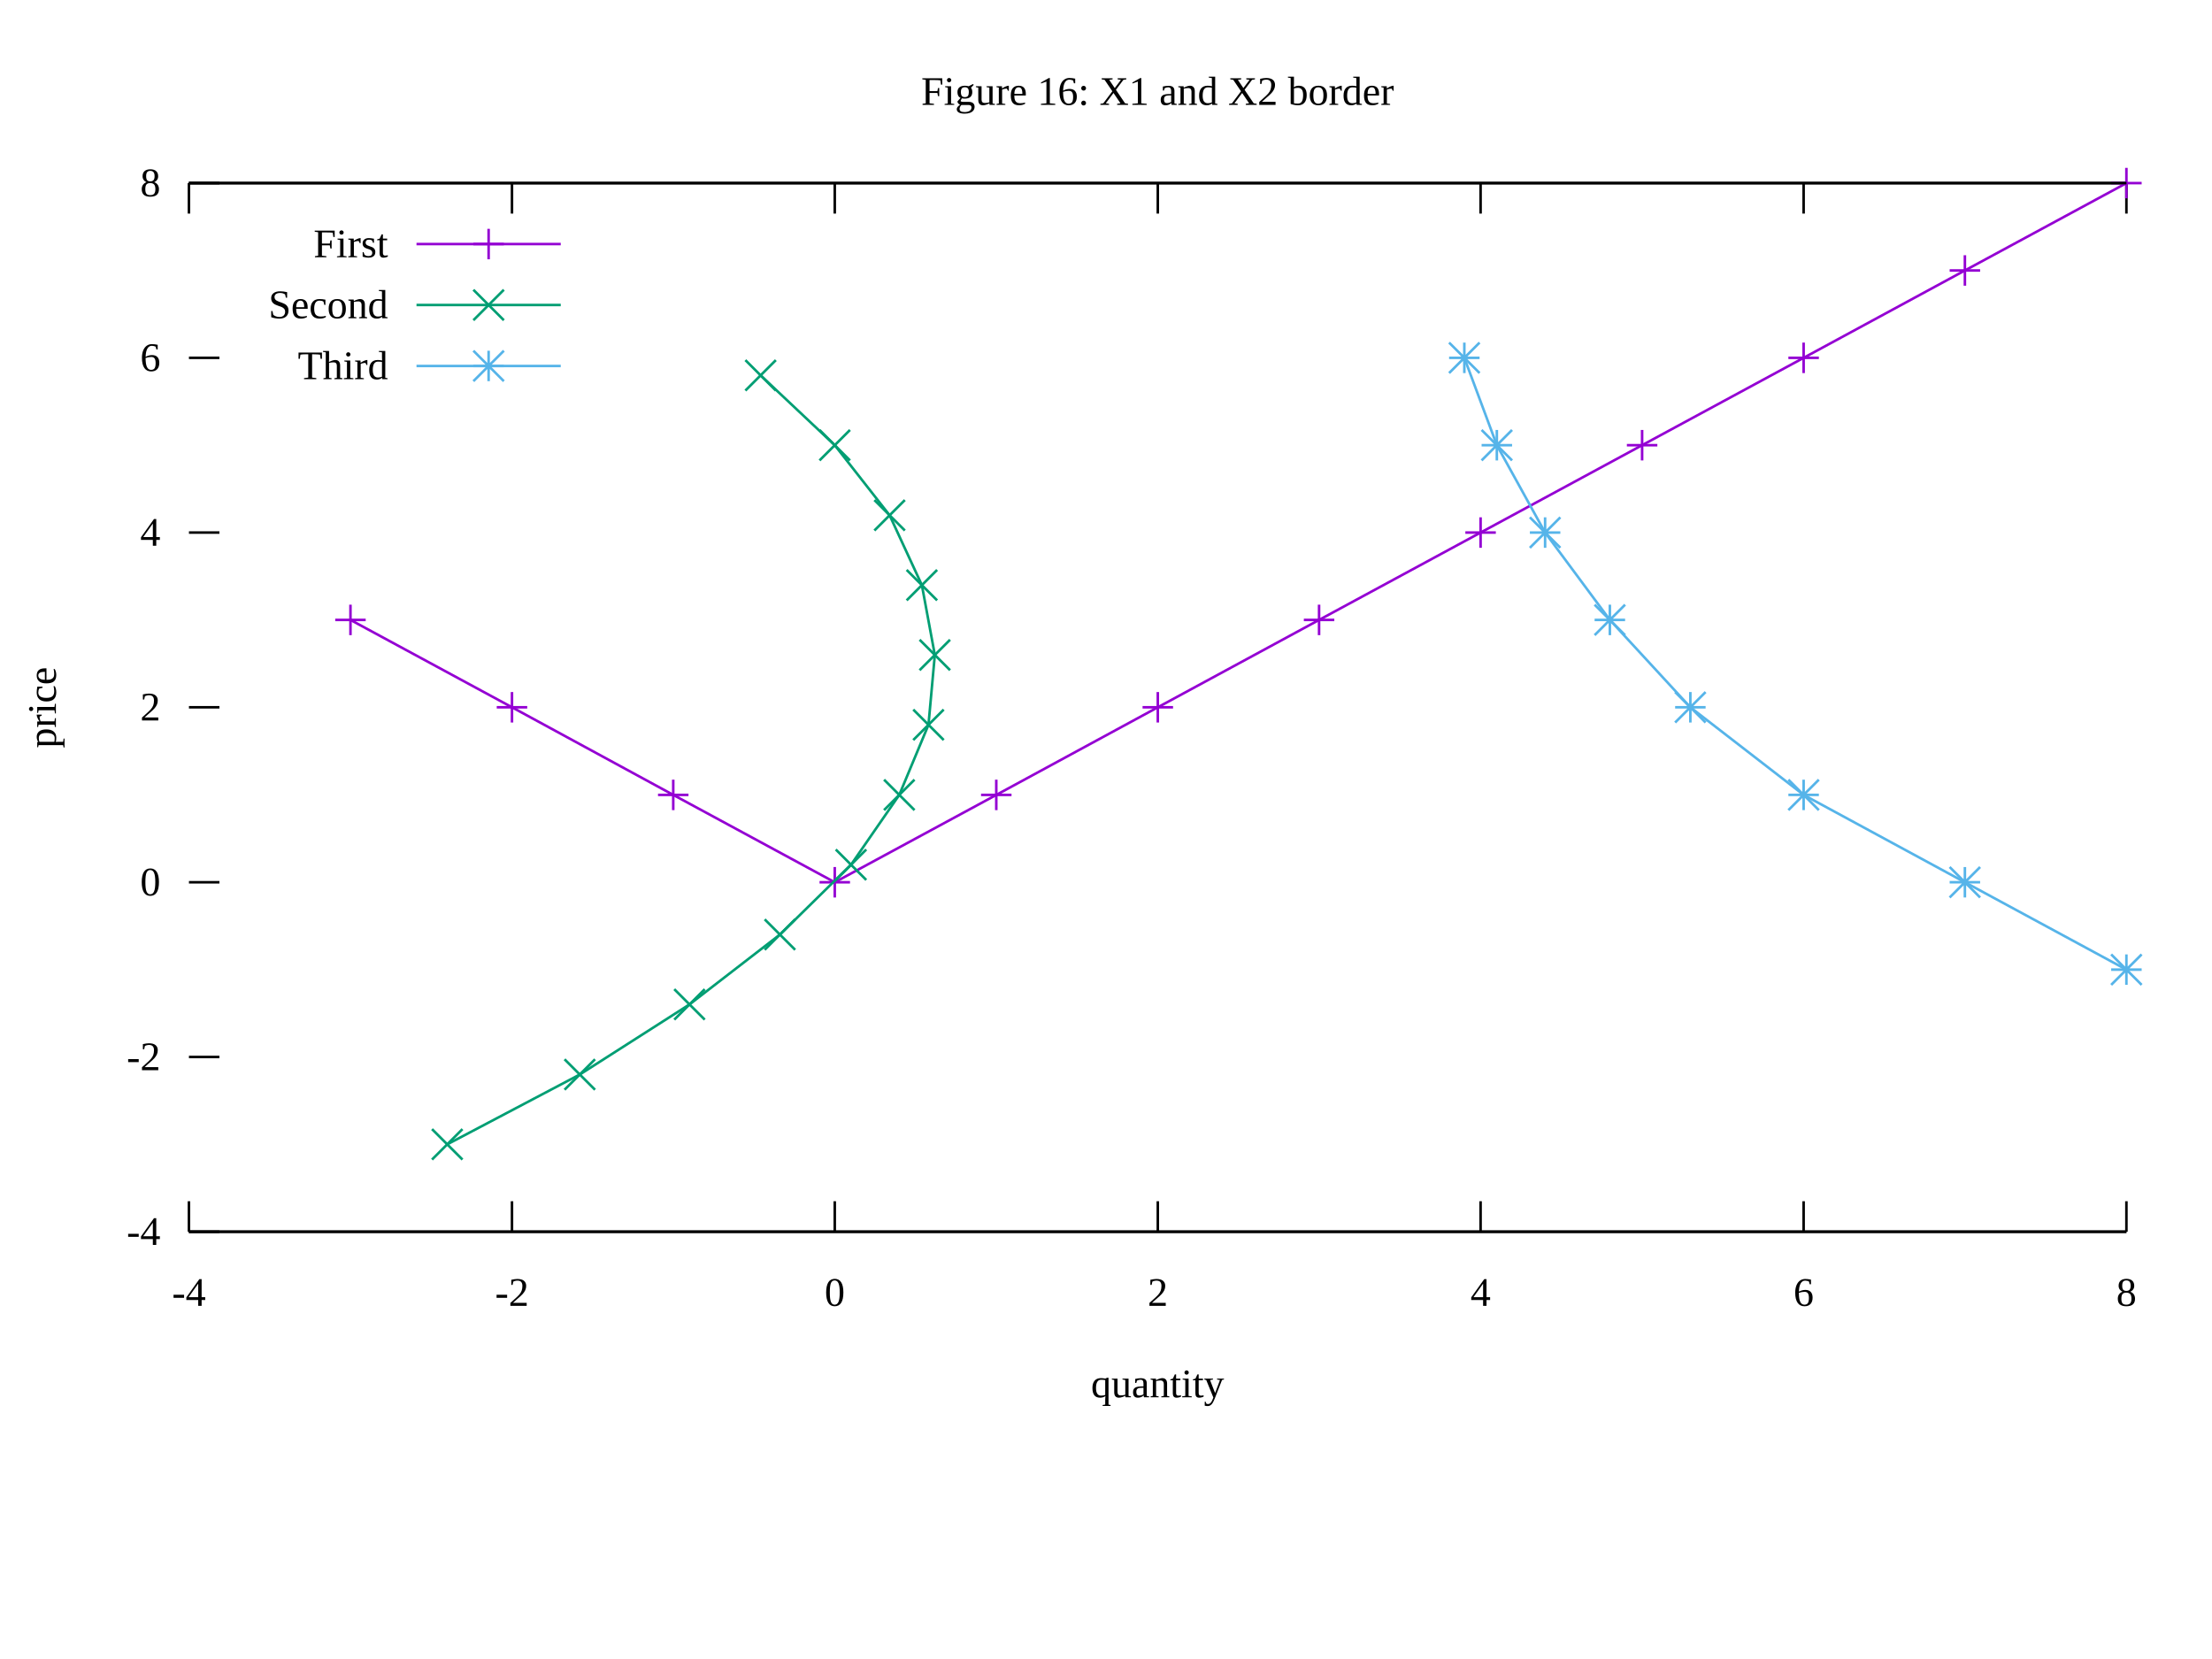
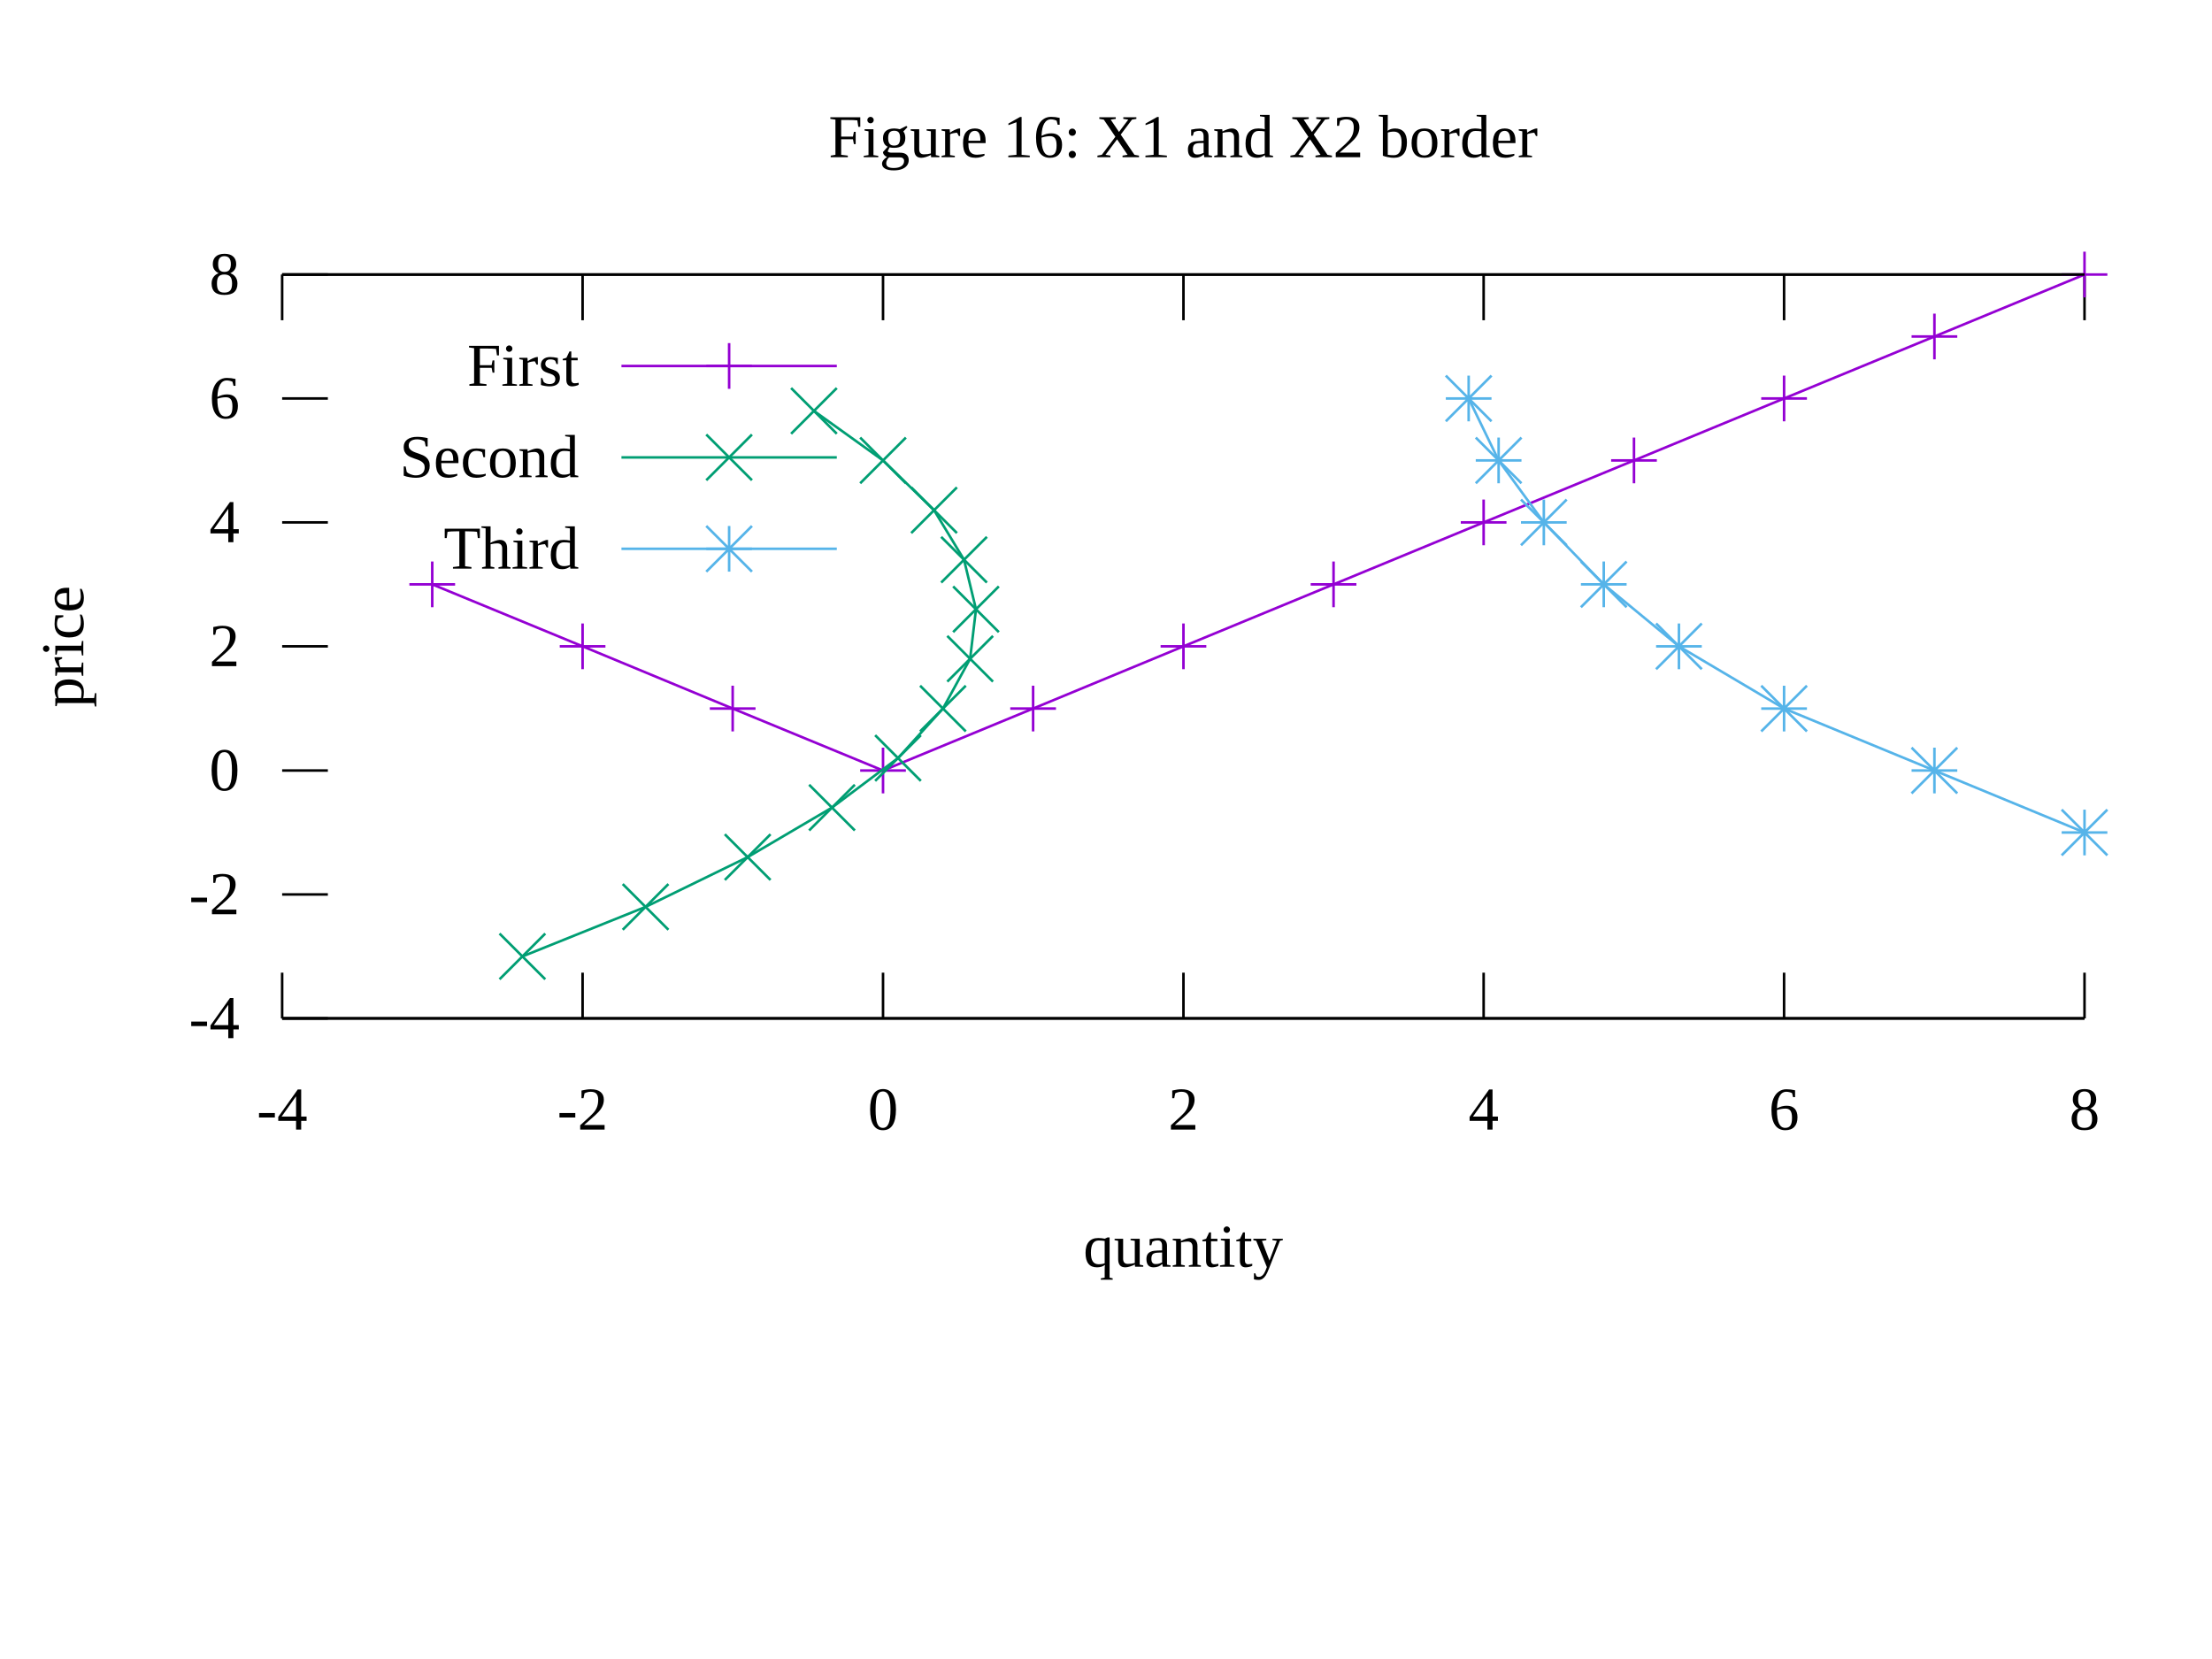
<svg xmlns="http://www.w3.org/2000/svg" xmlns:xlink="http://www.w3.org/1999/xlink" width="871" height="653" viewBox="0 0 871 653">
  <g id="gnuplot_canvas">
    <rect x="0" y="0" width="871" height="653" fill="none" />
    <defs>
      <circle id="gpDot" r="0.5" stroke-width="0.5" />
-       <path id="gpPt0" stroke-width="0.167" stroke="currentColor" d="M-1,0 h2 M0,-1 v2" />
-       <path id="gpPt1" stroke-width="0.167" stroke="currentColor" d="M-1,-1 L1,1 M1,-1 L-1,1" />
-       <path id="gpPt2" stroke-width="0.167" stroke="currentColor" d="M-1,0 L1,0 M0,-1 L0,1 M-1,-1 L1,1 M-1,1 L1,-1" />
-       <rect id="gpPt3" stroke-width="0.167" stroke="currentColor" x="-1" y="-1" width="2" height="2" />
-       <rect id="gpPt4" stroke-width="0.167" stroke="currentColor" fill="currentColor" x="-1" y="-1" width="2" height="2" />
-       <circle id="gpPt5" stroke-width="0.167" stroke="currentColor" cx="0" cy="0" r="1" />
+       <path id="gpPt0" stroke-width="0.111" stroke="currentColor" d="M-1,0 h2 M0,-1 v2" />
+       <path id="gpPt1" stroke-width="0.111" stroke="currentColor" d="M-1,-1 L1,1 M1,-1 L-1,1" />
+       <path id="gpPt2" stroke-width="0.111" stroke="currentColor" d="M-1,0 L1,0 M0,-1 L0,1 M-1,-1 L1,1 M-1,1 L1,-1" />
+       <rect id="gpPt3" stroke-width="0.111" stroke="currentColor" x="-1" y="-1" width="2" height="2" />
+       <rect id="gpPt4" stroke-width="0.111" stroke="currentColor" fill="currentColor" x="-1" y="-1" width="2" height="2" />
+       <circle id="gpPt5" stroke-width="0.111" stroke="currentColor" cx="0" cy="0" r="1" />
      <use xlink:href="#gpPt5" id="gpPt6" fill="currentColor" stroke="none" />
-       <path id="gpPt7" stroke-width="0.167" stroke="currentColor" d="M0,-1.33 L-1.33,0.67 L1.33,0.67 z" />
+       <path id="gpPt7" stroke-width="0.111" stroke="currentColor" d="M0,-1.33 L-1.33,0.67 L1.33,0.67 z" />
      <use xlink:href="#gpPt7" id="gpPt8" fill="currentColor" stroke="none" />
      <use xlink:href="#gpPt7" id="gpPt9" stroke="currentColor" transform="rotate(180)" />
      <use xlink:href="#gpPt9" id="gpPt10" fill="currentColor" stroke="none" />
      <use xlink:href="#gpPt3" id="gpPt11" stroke="currentColor" transform="rotate(45)" />
      <use xlink:href="#gpPt11" id="gpPt12" fill="currentColor" stroke="none" />
-       <path id="gpPt13" stroke-width="0.167" stroke="currentColor" d="M0,1.330 L1.265,0.411 L0.782,-1.067 L-0.782,-1.076 L-1.265,0.411 z" />
+       <path id="gpPt13" stroke-width="0.111" stroke="currentColor" d="M0,1.330 L1.265,0.411 L0.782,-1.067 L-0.782,-1.076 L-1.265,0.411 z" />
      <use xlink:href="#gpPt13" id="gpPt14" fill="currentColor" stroke="none" />
      <filter id="textbox" filterUnits="objectBoundingBox" x="0" y="0" height="1" width="1">
        <feFlood flood-color="white" flood-opacity="1" result="bgnd" />
        <feComposite in="SourceGraphic" in2="bgnd" operator="atop" />
      </filter>
      <filter id="greybox" filterUnits="objectBoundingBox" x="0" y="0" height="1" width="1">
        <feFlood flood-color="lightgrey" flood-opacity="1" result="grey" />
        <feComposite in="SourceGraphic" in2="grey" operator="atop" />
      </filter>
    </defs>
    <g fill="none" color="white" stroke="currentColor" stroke-width="1.00" stroke-linecap="butt" stroke-linejoin="miter">
</g>
    <g fill="none" color="black" stroke="currentColor" stroke-width="1.00" stroke-linecap="butt" stroke-linejoin="miter">
-       <path stroke="black" d="M74.4,485.0 L86.4,485.0  " />
-       <g transform="translate(63.2,490.2)" stroke="none" fill="black" font-family="Times New Roman" font-size="16.00" text-anchor="end">
+       <path stroke="black" d="M111.1,401.0 L129.1,401.0  " />
+       <g transform="translate(94.4,408.8)" stroke="none" fill="black" font-family="Times New Roman" font-size="24.00" text-anchor="end">
        <text>
          <tspan font-family="Times New Roman">-4</tspan>
        </text>
      </g>
    </g>
    <g fill="none" color="black" stroke="currentColor" stroke-width="1.00" stroke-linecap="butt" stroke-linejoin="miter">
-       <path stroke="black" d="M74.4,416.2 L86.4,416.2  " />
-       <g transform="translate(63.2,421.4)" stroke="none" fill="black" font-family="Times New Roman" font-size="16.00" text-anchor="end">
+       <path stroke="black" d="M111.1,352.2 L129.1,352.2  " />
+       <g transform="translate(94.4,360.0)" stroke="none" fill="black" font-family="Times New Roman" font-size="24.00" text-anchor="end">
        <text>
          <tspan font-family="Times New Roman">-2</tspan>
        </text>
      </g>
    </g>
    <g fill="none" color="black" stroke="currentColor" stroke-width="1.00" stroke-linecap="butt" stroke-linejoin="miter">
-       <path stroke="black" d="M74.4,347.4 L86.4,347.4  " />
-       <g transform="translate(63.2,352.6)" stroke="none" fill="black" font-family="Times New Roman" font-size="16.00" text-anchor="end">
+       <path stroke="black" d="M111.1,303.4 L129.1,303.4  " />
+       <g transform="translate(94.4,311.2)" stroke="none" fill="black" font-family="Times New Roman" font-size="24.00" text-anchor="end">
        <text>
          <tspan font-family="Times New Roman"> 0</tspan>
        </text>
      </g>
    </g>
    <g fill="none" color="black" stroke="currentColor" stroke-width="1.00" stroke-linecap="butt" stroke-linejoin="miter">
-       <path stroke="black" d="M74.4,278.5 L86.4,278.5  " />
-       <g transform="translate(63.2,283.7)" stroke="none" fill="black" font-family="Times New Roman" font-size="16.00" text-anchor="end">
+       <path stroke="black" d="M111.1,254.5 L129.1,254.5  " />
+       <g transform="translate(94.4,262.3)" stroke="none" fill="black" font-family="Times New Roman" font-size="24.00" text-anchor="end">
        <text>
          <tspan font-family="Times New Roman"> 2</tspan>
        </text>
      </g>
    </g>
    <g fill="none" color="black" stroke="currentColor" stroke-width="1.00" stroke-linecap="butt" stroke-linejoin="miter">
-       <path stroke="black" d="M74.4,209.7 L86.4,209.7  " />
-       <g transform="translate(63.2,214.9)" stroke="none" fill="black" font-family="Times New Roman" font-size="16.00" text-anchor="end">
+       <path stroke="black" d="M111.1,205.7 L129.1,205.7  " />
+       <g transform="translate(94.4,213.5)" stroke="none" fill="black" font-family="Times New Roman" font-size="24.00" text-anchor="end">
        <text>
          <tspan font-family="Times New Roman"> 4</tspan>
        </text>
      </g>
    </g>
    <g fill="none" color="black" stroke="currentColor" stroke-width="1.00" stroke-linecap="butt" stroke-linejoin="miter">
-       <path stroke="black" d="M74.4,140.9 L86.4,140.9  " />
-       <g transform="translate(63.2,146.1)" stroke="none" fill="black" font-family="Times New Roman" font-size="16.00" text-anchor="end">
+       <path stroke="black" d="M111.1,156.9 L129.1,156.9  " />
+       <g transform="translate(94.4,164.7)" stroke="none" fill="black" font-family="Times New Roman" font-size="24.00" text-anchor="end">
        <text>
          <tspan font-family="Times New Roman"> 6</tspan>
        </text>
      </g>
    </g>
    <g fill="none" color="black" stroke="currentColor" stroke-width="1.00" stroke-linecap="butt" stroke-linejoin="miter">
-       <path stroke="black" d="M74.4,72.1 L86.4,72.1  " />
-       <g transform="translate(63.2,77.3)" stroke="none" fill="black" font-family="Times New Roman" font-size="16.00" text-anchor="end">
+       <path stroke="black" d="M111.1,108.1 L129.1,108.1  " />
+       <g transform="translate(94.4,115.9)" stroke="none" fill="black" font-family="Times New Roman" font-size="24.00" text-anchor="end">
        <text>
          <tspan font-family="Times New Roman"> 8</tspan>
        </text>
      </g>
    </g>
    <g fill="none" color="black" stroke="currentColor" stroke-width="1.00" stroke-linecap="butt" stroke-linejoin="miter">
-       <path stroke="black" d="M74.4,485.0 L74.4,473.0 M74.4,72.1 L74.4,84.1  " />
-       <g transform="translate(74.4,514.2)" stroke="none" fill="black" font-family="Times New Roman" font-size="16.00" text-anchor="middle">
+       <path stroke="black" d="M111.1,401.0 L111.1,383.0 M111.1,108.1 L111.1,126.1  " />
+       <g transform="translate(111.1,444.8)" stroke="none" fill="black" font-family="Times New Roman" font-size="24.00" text-anchor="middle">
        <text>
          <tspan font-family="Times New Roman">-4</tspan>
        </text>
      </g>
    </g>
    <g fill="none" color="black" stroke="currentColor" stroke-width="1.00" stroke-linecap="butt" stroke-linejoin="miter">
-       <path stroke="black" d="M201.6,485.0 L201.6,473.0 M201.6,72.1 L201.6,84.1  " />
-       <g transform="translate(201.6,514.2)" stroke="none" fill="black" font-family="Times New Roman" font-size="16.00" text-anchor="middle">
+       <path stroke="black" d="M229.4,401.0 L229.4,383.0 M229.4,108.1 L229.4,126.1  " />
+       <g transform="translate(229.4,444.8)" stroke="none" fill="black" font-family="Times New Roman" font-size="24.00" text-anchor="middle">
        <text>
          <tspan font-family="Times New Roman">-2</tspan>
        </text>
      </g>
    </g>
    <g fill="none" color="black" stroke="currentColor" stroke-width="1.00" stroke-linecap="butt" stroke-linejoin="miter">
-       <path stroke="black" d="M328.7,485.0 L328.7,473.0 M328.7,72.1 L328.7,84.1  " />
-       <g transform="translate(328.7,514.2)" stroke="none" fill="black" font-family="Times New Roman" font-size="16.00" text-anchor="middle">
+       <path stroke="black" d="M347.7,401.0 L347.7,383.0 M347.7,108.1 L347.7,126.1  " />
+       <g transform="translate(347.7,444.8)" stroke="none" fill="black" font-family="Times New Roman" font-size="24.00" text-anchor="middle">
        <text>
          <tspan font-family="Times New Roman"> 0</tspan>
        </text>
      </g>
    </g>
    <g fill="none" color="black" stroke="currentColor" stroke-width="1.00" stroke-linecap="butt" stroke-linejoin="miter">
-       <path stroke="black" d="M455.9,485.0 L455.9,473.0 M455.9,72.1 L455.9,84.1  " />
-       <g transform="translate(455.9,514.2)" stroke="none" fill="black" font-family="Times New Roman" font-size="16.00" text-anchor="middle">
+       <path stroke="black" d="M466.0,401.0 L466.0,383.0 M466.0,108.1 L466.0,126.1  " />
+       <g transform="translate(466.0,444.8)" stroke="none" fill="black" font-family="Times New Roman" font-size="24.00" text-anchor="middle">
        <text>
          <tspan font-family="Times New Roman"> 2</tspan>
        </text>
      </g>
    </g>
    <g fill="none" color="black" stroke="currentColor" stroke-width="1.00" stroke-linecap="butt" stroke-linejoin="miter">
-       <path stroke="black" d="M583.0,485.0 L583.0,473.0 M583.0,72.1 L583.0,84.1  " />
-       <g transform="translate(583.0,514.2)" stroke="none" fill="black" font-family="Times New Roman" font-size="16.00" text-anchor="middle">
+       <path stroke="black" d="M584.2,401.0 L584.2,383.0 M584.2,108.1 L584.2,126.1  " />
+       <g transform="translate(584.2,444.8)" stroke="none" fill="black" font-family="Times New Roman" font-size="24.00" text-anchor="middle">
        <text>
          <tspan font-family="Times New Roman"> 4</tspan>
        </text>
      </g>
    </g>
    <g fill="none" color="black" stroke="currentColor" stroke-width="1.00" stroke-linecap="butt" stroke-linejoin="miter">
-       <path stroke="black" d="M710.2,485.0 L710.2,473.0 M710.2,72.1 L710.2,84.1  " />
-       <g transform="translate(710.2,514.2)" stroke="none" fill="black" font-family="Times New Roman" font-size="16.00" text-anchor="middle">
+       <path stroke="black" d="M702.5,401.0 L702.5,383.0 M702.5,108.1 L702.5,126.1  " />
+       <g transform="translate(702.5,444.8)" stroke="none" fill="black" font-family="Times New Roman" font-size="24.00" text-anchor="middle">
        <text>
          <tspan font-family="Times New Roman"> 6</tspan>
        </text>
      </g>
    </g>
    <g fill="none" color="black" stroke="currentColor" stroke-width="1.00" stroke-linecap="butt" stroke-linejoin="miter">
-       <path stroke="black" d="M837.3,485.0 L837.3,473.0 M837.3,72.1 L837.3,84.1  " />
-       <g transform="translate(837.3,514.2)" stroke="none" fill="black" font-family="Times New Roman" font-size="16.00" text-anchor="middle">
+       <path stroke="black" d="M820.8,401.0 L820.8,383.0 M820.8,108.1 L820.8,126.1  " />
+       <g transform="translate(820.8,444.8)" stroke="none" fill="black" font-family="Times New Roman" font-size="24.00" text-anchor="middle">
        <text>
          <tspan font-family="Times New Roman"> 8</tspan>
        </text>
      </g>
    </g>
    <g fill="none" color="black" stroke="currentColor" stroke-width="1.00" stroke-linecap="butt" stroke-linejoin="miter">
</g>
    <g fill="none" color="black" stroke="currentColor" stroke-width="1.00" stroke-linecap="butt" stroke-linejoin="miter">
-       <path stroke="black" d="M74.4,72.1 M74.4,485.0 L837.3,485.0 M837.3,72.1 L74.4,72.1  " />
-     </g>
-     <g fill="none" color="black" stroke="currentColor" stroke-width="1.00" stroke-linecap="butt" stroke-linejoin="miter">
-       <g transform="translate(22.0,278.6) rotate(270)" stroke="none" fill="black" font-family="Times New Roman" font-size="16.00" text-anchor="middle">
+       <path stroke="black" d="M111.1,108.1 M111.1,401.0 L820.8,401.0 M820.8,108.1 L111.1,108.1  " />
+     </g>
+     <g fill="none" color="black" stroke="currentColor" stroke-width="1.00" stroke-linecap="butt" stroke-linejoin="miter">
+       <g transform="translate(32.8,254.6) rotate(270)" stroke="none" fill="black" font-family="Times New Roman" font-size="24.00" text-anchor="middle">
        <text>
          <tspan font-family="Times New Roman">price</tspan>
        </text>
      </g>
    </g>
    <g fill="none" color="black" stroke="currentColor" stroke-width="1.00" stroke-linecap="butt" stroke-linejoin="miter">
-       <g transform="translate(455.8,550.2)" stroke="none" fill="black" font-family="Times New Roman" font-size="16.00" text-anchor="middle">
+       <g transform="translate(465.9,498.8)" stroke="none" fill="black" font-family="Times New Roman" font-size="24.00" text-anchor="middle">
        <text>
          <tspan font-family="Times New Roman">quantity</tspan>
        </text>
      </g>
    </g>
    <g fill="none" color="black" stroke="currentColor" stroke-width="1.00" stroke-linecap="butt" stroke-linejoin="miter">
-       <g transform="translate(455.8,41.3)" stroke="none" fill="black" font-family="Times New Roman" font-size="16.00" text-anchor="middle">
+       <g transform="translate(465.9,61.9)" stroke="none" fill="black" font-family="Times New Roman" font-size="24.00" text-anchor="middle">
        <text>
          <tspan font-family="Times New Roman">Figure 16: X1 and X2 border</tspan>
        </text>
      </g>
    </g>
    <g id="gnuplot_plot_1">
      <g fill="none" color="black" stroke="currentColor" stroke-width="1.00" stroke-linecap="butt" stroke-linejoin="miter">
-         <g transform="translate(152.8,101.3)" stroke="none" fill="black" font-family="Times New Roman" font-size="16.00" text-anchor="end">
+         <g transform="translate(228.0,151.9)" stroke="none" fill="black" font-family="Times New Roman" font-size="24.00" text-anchor="end">
          <text>
            <tspan font-family="Times New Roman">First</tspan>
          </text>
        </g>
      </g>
      <g fill="none" color="black" stroke="currentColor" stroke-width="1.00" stroke-linecap="butt" stroke-linejoin="miter">
-         <path stroke="rgb(148,   0, 211)" d="M164.0,96.1 L220.8,96.1 M138.0,244.1 L201.6,278.5 L265.1,313.0 L328.7,347.4 L392.3,313.0 L455.9,278.5   L519.4,244.1 L583.0,209.7 L646.6,175.3 L710.2,140.9 L773.7,106.5 L837.3,72.1  " />
-         <use xlink:href="#gpPt0" transform="translate(138.0,244.1) scale(6.00)" color="rgb(148,   0, 211)" />
-         <use xlink:href="#gpPt0" transform="translate(201.6,278.5) scale(6.00)" color="rgb(148,   0, 211)" />
-         <use xlink:href="#gpPt0" transform="translate(265.1,313.0) scale(6.00)" color="rgb(148,   0, 211)" />
-         <use xlink:href="#gpPt0" transform="translate(328.7,347.4) scale(6.00)" color="rgb(148,   0, 211)" />
-         <use xlink:href="#gpPt0" transform="translate(392.3,313.0) scale(6.00)" color="rgb(148,   0, 211)" />
-         <use xlink:href="#gpPt0" transform="translate(455.9,278.5) scale(6.00)" color="rgb(148,   0, 211)" />
-         <use xlink:href="#gpPt0" transform="translate(519.4,244.1) scale(6.00)" color="rgb(148,   0, 211)" />
-         <use xlink:href="#gpPt0" transform="translate(583.0,209.7) scale(6.00)" color="rgb(148,   0, 211)" />
-         <use xlink:href="#gpPt0" transform="translate(646.6,175.3) scale(6.00)" color="rgb(148,   0, 211)" />
-         <use xlink:href="#gpPt0" transform="translate(710.2,140.9) scale(6.00)" color="rgb(148,   0, 211)" />
-         <use xlink:href="#gpPt0" transform="translate(773.7,106.5) scale(6.00)" color="rgb(148,   0, 211)" />
-         <use xlink:href="#gpPt0" transform="translate(837.3,72.1) scale(6.00)" color="rgb(148,   0, 211)" />
-         <use xlink:href="#gpPt0" transform="translate(192.4,96.1) scale(6.00)" color="rgb(148,   0, 211)" />
+         <path stroke="rgb(148,   0, 211)" d="M244.7,144.1 L329.5,144.1 M170.2,230.1 L229.4,254.5 L288.5,279.0 L347.7,303.4 L406.8,279.0 L466.0,254.5   L525.1,230.1 L584.2,205.7 L643.4,181.3 L702.5,156.9 L761.7,132.5 L820.8,108.1  " />
+         <use xlink:href="#gpPt0" transform="translate(170.2,230.1) scale(9.00)" color="rgb(148,   0, 211)" />
+         <use xlink:href="#gpPt0" transform="translate(229.4,254.5) scale(9.00)" color="rgb(148,   0, 211)" />
+         <use xlink:href="#gpPt0" transform="translate(288.5,279.0) scale(9.00)" color="rgb(148,   0, 211)" />
+         <use xlink:href="#gpPt0" transform="translate(347.7,303.4) scale(9.00)" color="rgb(148,   0, 211)" />
+         <use xlink:href="#gpPt0" transform="translate(406.8,279.0) scale(9.00)" color="rgb(148,   0, 211)" />
+         <use xlink:href="#gpPt0" transform="translate(466.0,254.5) scale(9.00)" color="rgb(148,   0, 211)" />
+         <use xlink:href="#gpPt0" transform="translate(525.1,230.1) scale(9.00)" color="rgb(148,   0, 211)" />
+         <use xlink:href="#gpPt0" transform="translate(584.2,205.7) scale(9.00)" color="rgb(148,   0, 211)" />
+         <use xlink:href="#gpPt0" transform="translate(643.4,181.3) scale(9.00)" color="rgb(148,   0, 211)" />
+         <use xlink:href="#gpPt0" transform="translate(702.5,156.9) scale(9.00)" color="rgb(148,   0, 211)" />
+         <use xlink:href="#gpPt0" transform="translate(761.7,132.5) scale(9.00)" color="rgb(148,   0, 211)" />
+         <use xlink:href="#gpPt0" transform="translate(820.8,108.1) scale(9.00)" color="rgb(148,   0, 211)" />
+         <use xlink:href="#gpPt0" transform="translate(287.1,144.1) scale(9.00)" color="rgb(148,   0, 211)" />
      </g>
    </g>
    <g id="gnuplot_plot_2">
      <g fill="none" color="black" stroke="currentColor" stroke-width="1.00" stroke-linecap="butt" stroke-linejoin="miter">
-         <g transform="translate(152.8,125.3)" stroke="none" fill="black" font-family="Times New Roman" font-size="16.00" text-anchor="end">
+         <g transform="translate(228.0,187.9)" stroke="none" fill="black" font-family="Times New Roman" font-size="24.00" text-anchor="end">
          <text>
            <tspan font-family="Times New Roman">Second</tspan>
          </text>
        </g>
      </g>
      <g fill="none" color="black" stroke="currentColor" stroke-width="1.00" stroke-linecap="butt" stroke-linejoin="miter">
-         <path stroke="rgb(  0, 158, 115)" d="M164.0,120.1 L220.8,120.1 M176.1,450.6 L228.3,423.1 L271.5,395.5 L307.1,368.0 L335.1,340.5 L354.1,313.0   L365.6,285.4 L368.1,257.9 L363.0,230.4 L350.3,202.9 L328.7,175.3 L299.5,147.8  " />
-         <use xlink:href="#gpPt1" transform="translate(176.1,450.6) scale(6.00)" color="rgb(  0, 158, 115)" />
-         <use xlink:href="#gpPt1" transform="translate(228.3,423.1) scale(6.00)" color="rgb(  0, 158, 115)" />
-         <use xlink:href="#gpPt1" transform="translate(271.5,395.5) scale(6.00)" color="rgb(  0, 158, 115)" />
-         <use xlink:href="#gpPt1" transform="translate(307.1,368.0) scale(6.00)" color="rgb(  0, 158, 115)" />
-         <use xlink:href="#gpPt1" transform="translate(335.1,340.5) scale(6.00)" color="rgb(  0, 158, 115)" />
-         <use xlink:href="#gpPt1" transform="translate(354.1,313.0) scale(6.00)" color="rgb(  0, 158, 115)" />
-         <use xlink:href="#gpPt1" transform="translate(365.6,285.4) scale(6.00)" color="rgb(  0, 158, 115)" />
-         <use xlink:href="#gpPt1" transform="translate(368.1,257.9) scale(6.00)" color="rgb(  0, 158, 115)" />
-         <use xlink:href="#gpPt1" transform="translate(363.0,230.4) scale(6.00)" color="rgb(  0, 158, 115)" />
-         <use xlink:href="#gpPt1" transform="translate(350.3,202.9) scale(6.00)" color="rgb(  0, 158, 115)" />
-         <use xlink:href="#gpPt1" transform="translate(328.7,175.3) scale(6.00)" color="rgb(  0, 158, 115)" />
-         <use xlink:href="#gpPt1" transform="translate(299.5,147.8) scale(6.00)" color="rgb(  0, 158, 115)" />
-         <use xlink:href="#gpPt1" transform="translate(192.4,120.1) scale(6.00)" color="rgb(  0, 158, 115)" />
+         <path stroke="rgb(  0, 158, 115)" d="M244.7,180.1 L329.5,180.1 M205.7,376.6 L254.2,357.1 L294.4,337.5 L327.6,318.0 L353.6,298.5 L371.3,279.0   L382.0,259.4 L384.3,239.9 L379.6,220.4 L367.8,200.9 L347.7,181.3 L320.5,161.8  " />
+         <use xlink:href="#gpPt1" transform="translate(205.7,376.6) scale(9.00)" color="rgb(  0, 158, 115)" />
+         <use xlink:href="#gpPt1" transform="translate(254.2,357.1) scale(9.00)" color="rgb(  0, 158, 115)" />
+         <use xlink:href="#gpPt1" transform="translate(294.4,337.5) scale(9.00)" color="rgb(  0, 158, 115)" />
+         <use xlink:href="#gpPt1" transform="translate(327.6,318.0) scale(9.00)" color="rgb(  0, 158, 115)" />
+         <use xlink:href="#gpPt1" transform="translate(353.6,298.5) scale(9.00)" color="rgb(  0, 158, 115)" />
+         <use xlink:href="#gpPt1" transform="translate(371.3,279.0) scale(9.00)" color="rgb(  0, 158, 115)" />
+         <use xlink:href="#gpPt1" transform="translate(382.0,259.4) scale(9.00)" color="rgb(  0, 158, 115)" />
+         <use xlink:href="#gpPt1" transform="translate(384.3,239.9) scale(9.00)" color="rgb(  0, 158, 115)" />
+         <use xlink:href="#gpPt1" transform="translate(379.6,220.4) scale(9.00)" color="rgb(  0, 158, 115)" />
+         <use xlink:href="#gpPt1" transform="translate(367.8,200.9) scale(9.00)" color="rgb(  0, 158, 115)" />
+         <use xlink:href="#gpPt1" transform="translate(347.7,181.3) scale(9.00)" color="rgb(  0, 158, 115)" />
+         <use xlink:href="#gpPt1" transform="translate(320.5,161.8) scale(9.00)" color="rgb(  0, 158, 115)" />
+         <use xlink:href="#gpPt1" transform="translate(287.1,180.1) scale(9.00)" color="rgb(  0, 158, 115)" />
      </g>
    </g>
    <g id="gnuplot_plot_3">
      <g fill="none" color="black" stroke="currentColor" stroke-width="1.00" stroke-linecap="butt" stroke-linejoin="miter">
-         <g transform="translate(152.8,149.3)" stroke="none" fill="black" font-family="Times New Roman" font-size="16.00" text-anchor="end">
+         <g transform="translate(228.0,223.9)" stroke="none" fill="black" font-family="Times New Roman" font-size="24.00" text-anchor="end">
          <text>
            <tspan font-family="Times New Roman">Third</tspan>
          </text>
        </g>
      </g>
      <g fill="none" color="black" stroke="currentColor" stroke-width="1.00" stroke-linecap="butt" stroke-linejoin="miter">
-         <path stroke="rgb( 86, 180, 233)" d="M164.0,144.1 L220.8,144.1 M837.3,381.8 L773.7,347.4 L710.2,313.0 L665.6,278.5 L633.9,244.1 L608.4,209.7   L589.4,175.3 L576.6,140.9  " />
-         <use xlink:href="#gpPt2" transform="translate(837.3,381.8) scale(6.00)" color="rgb( 86, 180, 233)" />
-         <use xlink:href="#gpPt2" transform="translate(773.7,347.4) scale(6.00)" color="rgb( 86, 180, 233)" />
-         <use xlink:href="#gpPt2" transform="translate(710.2,313.0) scale(6.00)" color="rgb( 86, 180, 233)" />
-         <use xlink:href="#gpPt2" transform="translate(665.6,278.5) scale(6.00)" color="rgb( 86, 180, 233)" />
-         <use xlink:href="#gpPt2" transform="translate(633.9,244.1) scale(6.00)" color="rgb( 86, 180, 233)" />
-         <use xlink:href="#gpPt2" transform="translate(608.4,209.7) scale(6.00)" color="rgb( 86, 180, 233)" />
-         <use xlink:href="#gpPt2" transform="translate(589.4,175.3) scale(6.00)" color="rgb( 86, 180, 233)" />
-         <use xlink:href="#gpPt2" transform="translate(576.6,140.9) scale(6.00)" color="rgb( 86, 180, 233)" />
-         <use xlink:href="#gpPt2" transform="translate(192.4,144.1) scale(6.00)" color="rgb( 86, 180, 233)" />
+         <path stroke="rgb( 86, 180, 233)" d="M244.7,216.1 L329.5,216.1 M820.8,327.8 L761.7,303.4 L702.5,279.0 L661.1,254.5 L631.5,230.1 L607.9,205.7   L590.1,181.3 L578.3,156.9  " />
+         <use xlink:href="#gpPt2" transform="translate(820.8,327.8) scale(9.00)" color="rgb( 86, 180, 233)" />
+         <use xlink:href="#gpPt2" transform="translate(761.7,303.4) scale(9.00)" color="rgb( 86, 180, 233)" />
+         <use xlink:href="#gpPt2" transform="translate(702.5,279.0) scale(9.00)" color="rgb( 86, 180, 233)" />
+         <use xlink:href="#gpPt2" transform="translate(661.1,254.5) scale(9.00)" color="rgb( 86, 180, 233)" />
+         <use xlink:href="#gpPt2" transform="translate(631.5,230.1) scale(9.00)" color="rgb( 86, 180, 233)" />
+         <use xlink:href="#gpPt2" transform="translate(607.9,205.7) scale(9.00)" color="rgb( 86, 180, 233)" />
+         <use xlink:href="#gpPt2" transform="translate(590.1,181.3) scale(9.00)" color="rgb( 86, 180, 233)" />
+         <use xlink:href="#gpPt2" transform="translate(578.3,156.9) scale(9.00)" color="rgb( 86, 180, 233)" />
+         <use xlink:href="#gpPt2" transform="translate(287.1,216.1) scale(9.00)" color="rgb( 86, 180, 233)" />
      </g>
    </g>
    <g fill="none" color="white" stroke="rgb( 86, 180, 233)" stroke-width="2.00" stroke-linecap="butt" stroke-linejoin="miter">
</g>
    <g fill="none" color="black" stroke="currentColor" stroke-width="2.00" stroke-linecap="butt" stroke-linejoin="miter">
</g>
    <g fill="none" color="black" stroke="black" stroke-width="1.00" stroke-linecap="butt" stroke-linejoin="miter">
</g>
    <g fill="none" color="black" stroke="currentColor" stroke-width="1.00" stroke-linecap="butt" stroke-linejoin="miter">
-       <path stroke="black" d="M74.4,72.1 M74.4,485.0 L837.3,485.0 M837.3,72.1 L74.4,72.1  " />
+       <path stroke="black" d="M111.1,108.1 M111.1,401.0 L820.8,401.0 M820.8,108.1 L111.1,108.1  " />
    </g>
    <g fill="none" color="black" stroke="currentColor" stroke-width="1.00" stroke-linecap="butt" stroke-linejoin="miter">
</g>
  </g>
</svg>
